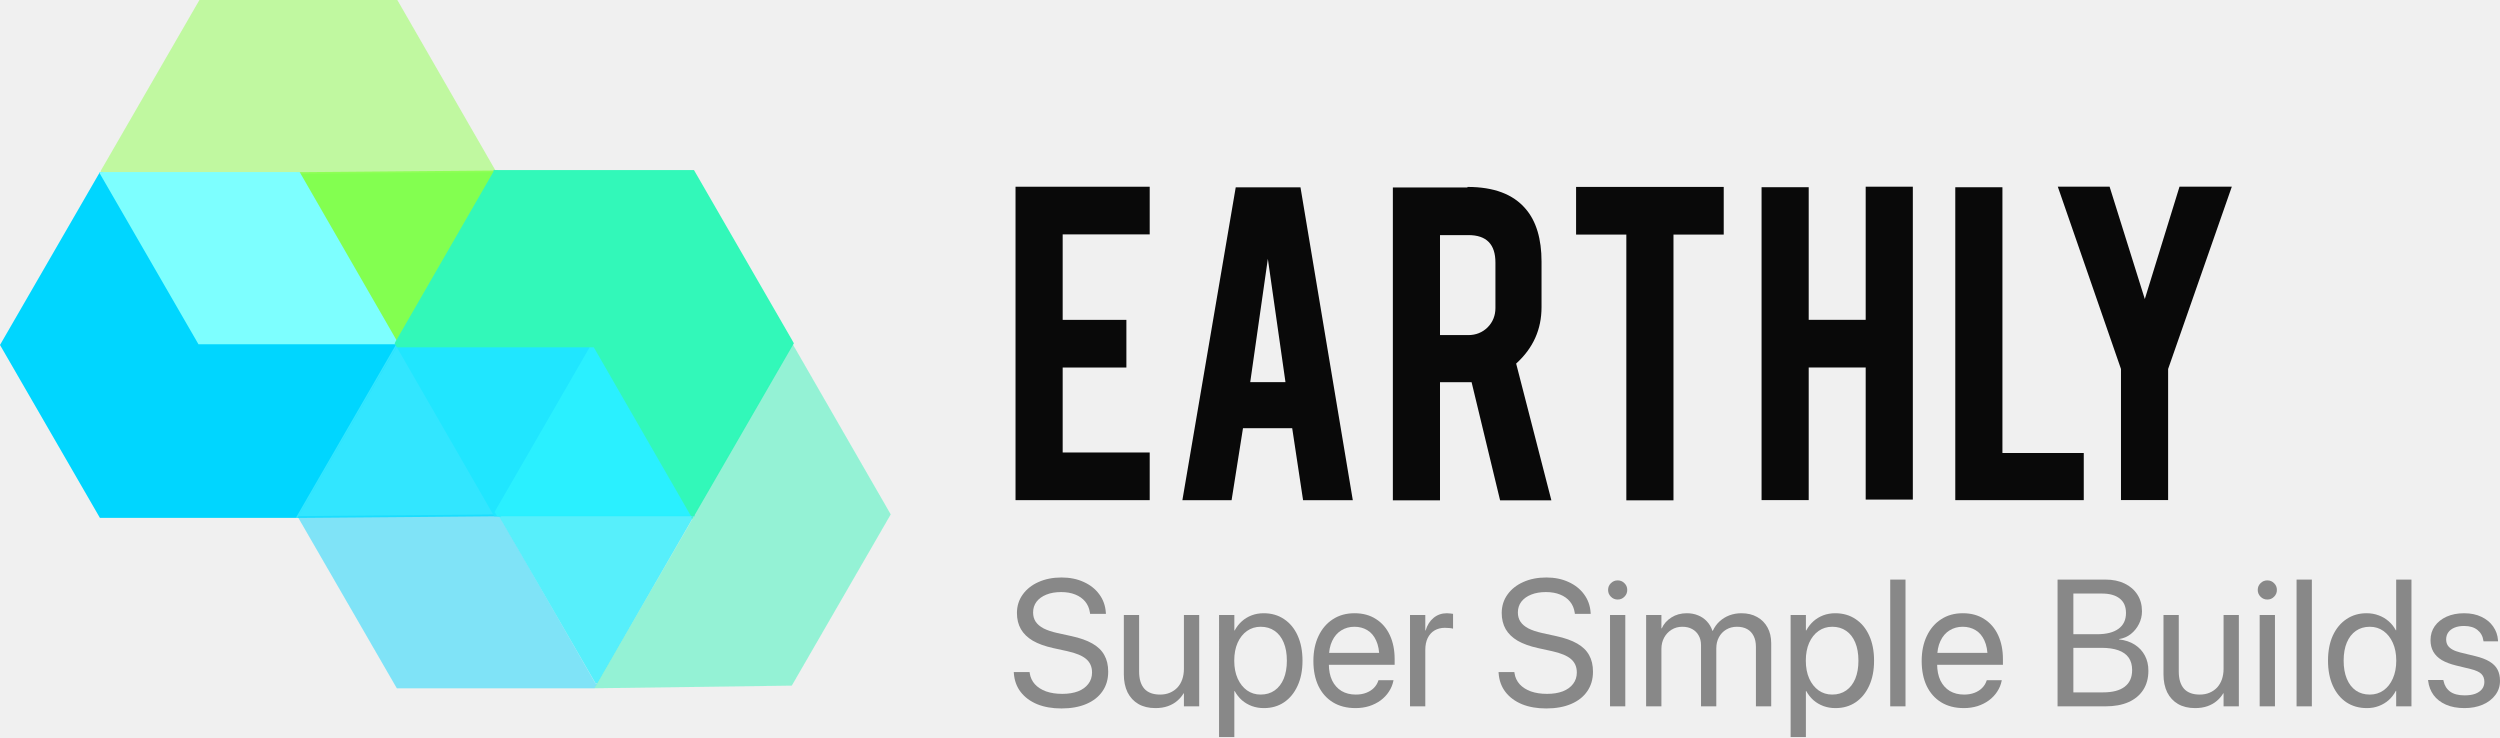
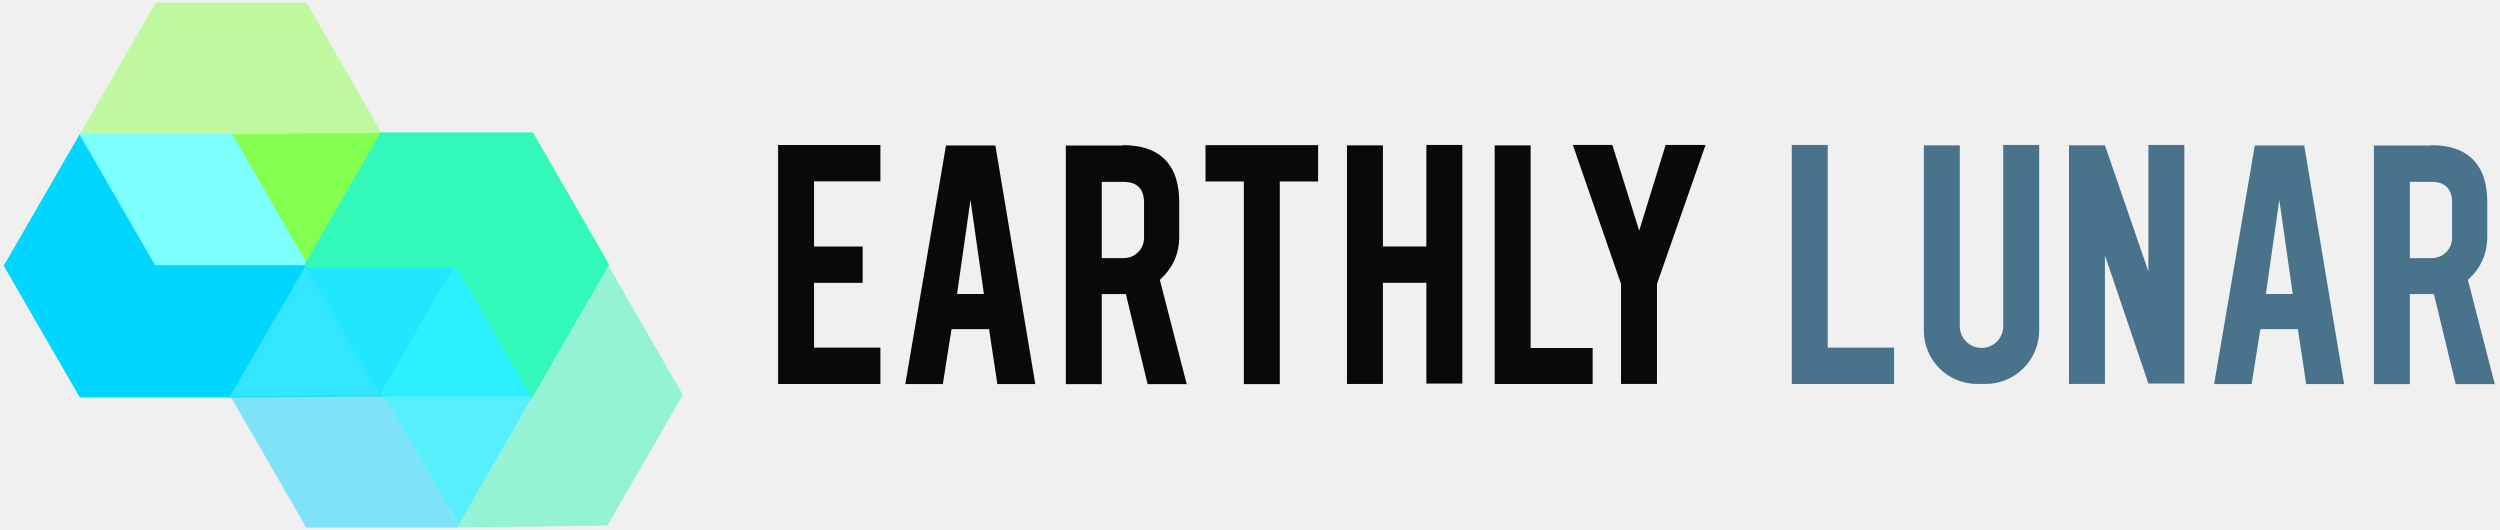
- <svg xmlns="http://www.w3.org/2000/svg" xmlns:xlink="http://www.w3.org/1999/xlink" version="1.1" id="svg2" x="0px" y="0px" viewBox="0 0 1000.593 295.009" xml:space="preserve">
-   <defs id="defs110" />
-   <style type="text/css" id="style2">
- 	.st0{fill:#83FF50;stroke:#83FF50;stroke-width:1;stroke-miterlimit:5.333;}
- 	.st1{opacity:0.83;clip-path:url(#SVGID_00000080895763411143063620000003946941406721728898_);}
- 	.st2{fill:#96FF5B;fill-opacity:0.647;}
- 	.st3{fill:#FFFFFF;}
- 	.st4{fill:#00D6FF;stroke:#00D6FF;stroke-width:1;stroke-miterlimit:5.333;}
- 	.st5{fill:#7DFFFF;stroke:#7DFFFF;stroke-width:1;stroke-miterlimit:5.333;}
- 	.st6{fill:#32E6FF;stroke:#32E6FF;stroke-width:1;stroke-miterlimit:5.333;}
- 	.st7{opacity:0.86;clip-path:url(#SVGID_00000122682779506278355710000011518640239278589079_);}
- 	.st8{fill:#00D5FF;fill-opacity:0.545;}
- 	.st9{fill:#20E6FF;stroke:#20E6FF;stroke-width:1;stroke-miterlimit:5.333;}
- 	.st10{fill:#2AF0FF;stroke:#2AF0FF;stroke-width:1;stroke-miterlimit:5.333;}
- 	.st11{opacity:0.95;clip-path:url(#SVGID_00000067935788216487674460000017756686234451421835_);}
- 	.st12{fill:#29EFFF;fill-opacity:0.8;}
- 	.st13{fill:#32F8B9;stroke:#32F8B9;stroke-width:1;stroke-miterlimit:5.333;}
- 	.st14{opacity:0.85;clip-path:url(#SVGID_00000162337586531770572300000000167629634986491300_);}
- 	.st15{fill:#32F6B8;fill-opacity:0.565;}
- 	.st16{fill:#090909;}
- </style>
-   <g id="g10" transform="matrix(1.333333,0,0,-1.333333,0.3450104,1320.811)">
-     <g id="g12" transform="translate(30.34981,938.922)">
-       <path id="path14" class="st0" d="M 118,0 88.5,-51.2 H 88.3 L 59.1,-0.5 Z" />
-     </g>
-     <g id="g21">
-       <g id="g18" transform="translate(-450.8685,387.3068)">
-         <g id="g24">
-           <g id="g26">
- 				</g>
-           <g id="g38">
-             <g id="g16">
-               <defs id="defs8">
-                 <rect id="SVGID_1_" x="460.9" y="542.4" width="158.4" height="69.7" />
-               </defs>
-               <clipPath id="SVGID_00000174578530605239856790000016492496000338511018_">
-                 <use xlink:href="#SVGID_1_" style="overflow:visible" id="use10" />
-               </clipPath>
-               <g id="g36" style="opacity:0.83" clip-path="url(#SVGID_00000174578530605239856790000016492496000338511018_)">
-                 <g id="g34" transform="translate(481.4741,551.9014)">
-                   <path id="path32" class="st2" d="m 118,0 -0.1,-0.2 h -0.1 v -0.1 l -59,-0.5 v 0.1 H -0.3 L -0.7,0 29,51.4 h 59.4 z" />
-                 </g>
-               </g>
-             </g>
-           </g>
-         </g>
+ <svg xmlns="http://www.w3.org/2000/svg" width="241" height="51" viewBox="0 0 241 51" fill="none">
+   <g clip-path="url(#clip0_4817_7760)">
+     <path d="M36.748 12.916L29.524 25.454H29.476L22.325 13.039L36.748 12.916Z" fill="#83FF50" stroke="#83FF50" stroke-width="0.245" stroke-miterlimit="5.333" />
+     <mask id="mask0_4817_7760" style="mask-type:luminance" maskUnits="userSpaceOnUse" x="2" y="-2" width="40" height="18">
+       <path d="M41.664 15.173H2.874V-1.896H41.664V15.173Z" fill="white" />
+     </mask>
+     <g mask="url(#mask0_4817_7760)">
+       <g opacity="0.83">
+         <path d="M36.809 12.846L36.784 12.895H36.76V12.919L22.312 13.042V13.017H7.839L7.741 12.846L15.014 0.259H29.56L36.809 12.846Z" fill="#96FF5B" fill-opacity="0.647" />
      </g>
    </g>
-     <g id="g40" transform="translate(30.48501,938.9972)">
-       <path id="path42" class="st3" d="M 118,0 V 0 L 88.5,-51.2 H 88.4 L 117.9,0 Z" />
-     </g>
-     <g id="g44" transform="translate(1.01871,887.0588)">
-       <path id="path46" class="st4" d="m 118,0 -0.1,-0.2 -29.6,-51.2 v 0 H 29 L -0.7,0 29,51.4 h 0.3 L 58.5,0.7 h 59.1 z" />
-     </g>
-     <g id="g48" transform="translate(0.6076102,887.7658)">
-       <path id="path50" class="st5" d="M 118,0 H 59 L 29.7,50.7 h 59.1 z" />
-     </g>
-     <g id="g52" transform="translate(30.78631,836.925)">
-       <path id="path54" class="st6" d="m 118,0 0.5,-0.8 h -0.9 L 95.1,-1 58.6,-1.3 88.2,49.9 h 58.7 z" />
-     </g>
-     <g id="g56" transform="translate(-450.8685,387.3068)">
-       <g id="g46">
-         <g id="g58">
-           <g id="g64">
-             <g id="g66">
- 					</g>
-             <g id="g78">
-               <g id="g41">
-                 <defs id="defs33">
-                   <rect id="SVGID_00000113349542533246887100000016756461507466418367_" x="525" y="379.5" width="119.9" height="137.2" />
-                 </defs>
-                 <clipPath id="SVGID_00000052812051687137078050000006255378118721314435_">
-                   <use xlink:href="#SVGID_00000113349542533246887100000016756461507466418367_" style="overflow:visible" id="use35" />
-                 </clipPath>
-                 <g id="g76" style="opacity:0.86" clip-path="url(#SVGID_00000052812051687137078050000006255378118721314435_)">
-                   <g id="g74" transform="translate(511.9336,398.1758)">
-                     <path id="path72" class="st8" d="m 118,0 -0.9,-1.5 H 57.8 l -29.7,51.4 0.1,0.2 v 0 l 29.6,51.2 h 0.1 l -29.6,-51.1 36.5,0.3 22.6,0.2 h 0.9 L 117.4,0 Z" />
-                   </g>
-                 </g>
-               </g>
-             </g>
-           </g>
-         </g>
+     <path d="M36.782 12.897L29.558 25.435H29.533L36.757 12.897H36.782Z" fill="white" />
+     <path d="M29.567 25.616L29.542 25.665L22.294 38.203H7.772L0.499 25.616L7.772 13.029H7.846L14.996 25.445H29.469L29.567 25.616Z" fill="#00D6FF" stroke="#00D6FF" stroke-width="0.245" stroke-miterlimit="5.333" />
+     <path d="M29.464 25.443H15.016L7.841 13.028H22.313L29.464 25.443Z" fill="#7DFFFF" stroke="#7DFFFF" stroke-width="0.245" stroke-miterlimit="5.333" />
+     <path d="M36.857 37.893L36.979 38.089H36.759L31.249 38.138L22.311 38.212L29.559 25.674H43.934L36.857 37.893Z" fill="#32E6FF" stroke="#32E6FF" stroke-width="0.245" stroke-miterlimit="5.333" />
+     <mask id="mask1_4817_7760" style="mask-type:luminance" maskUnits="userSpaceOnUse" x="18" y="21" width="30" height="35">
+       <path d="M47.934 55.065H18.572V21.467H47.934V55.065Z" fill="white" />
+     </mask>
+     <g mask="url(#mask1_4817_7760)">
+       <g opacity="0.86">
+         <path d="M44.269 50.491L44.048 50.859H29.527L22.254 38.272L22.278 38.223L29.527 25.685H29.551L22.303 38.198L31.241 38.125L36.776 38.076H36.996L44.122 50.491H44.269Z" fill="#00D5FF" fill-opacity="0.545" />
      </g>
    </g>
-     <g id="g80" transform="translate(30.78631,836.925)">
-       <path id="path82" class="st9" d="m 118,0 0.5,-0.8 h -0.9 L 88.4,49.9 h 58.5 z" />
-     </g>
-     <g id="g84" transform="translate(89.47871,836.1281)">
-       <path id="path86" class="st10" d="M 118,0 H 59.8 l -0.5,0.8 28.8,49.9 h 0.6 z" />
-     </g>
-     <g id="g88" transform="translate(-450.8685,387.3068)">
-       <g id="g68">
-         <g id="g90">
-           <g id="g96">
-             <g id="g98">
- 					</g>
-             <g id="g110">
-               <g id="g63">
-                 <defs id="defs55">
-                   <rect id="SVGID_00000083069750939687145980000010640198437501922177_" x="590.4" y="389.7" width="78.2" height="67.5" />
-                 </defs>
-                 <clipPath id="SVGID_00000070800203215072149570000016036056325378891696_">
-                   <use xlink:href="#SVGID_00000083069750939687145980000010640198437501922177_" style="overflow:visible" id="use57" />
-                 </clipPath>
-                 <g id="g108" style="opacity:0.95" clip-path="url(#SVGID_00000070800203215072149570000016036056325378891696_)">
-                   <g id="g106" transform="translate(540.7529,448.1143)">
-                     <path id="path104" class="st12" d="M 118,0 89.2,-49.9 H 88.6 L 59.4,0.7 h 58.2 z" />
-                   </g>
-                 </g>
-               </g>
-             </g>
-           </g>
-         </g>
+     <path d="M36.856 37.894L36.978 38.089H36.758L29.607 25.674H43.933L36.856 37.894Z" fill="#20E6FF" stroke="#20E6FF" stroke-width="0.245" stroke-miterlimit="5.333" />
+     <path d="M51.228 38.088H36.976L36.853 37.892L43.906 25.673H44.053L51.228 38.088Z" fill="#2AF0FF" stroke="#2AF0FF" stroke-width="0.245" stroke-miterlimit="5.333" />
+     <mask id="mask2_4817_7760" style="mask-type:luminance" maskUnits="userSpaceOnUse" x="34" y="36" width="20" height="17">
+       <path d="M53.739 52.566H34.589V36.036H53.739V52.566Z" fill="white" />
+     </mask>
+     <g mask="url(#mask2_4817_7760)">
+       <g opacity="0.95">
+         <path d="M51.325 38.262L44.273 50.481H44.126L36.976 38.09H51.227L51.325 38.262Z" fill="#29EFFF" fill-opacity="0.8" />
      </g>
    </g>
-     <g id="g112" transform="translate(119.4713,887.5548)">
-       <path id="path114" class="st13" d="M 118,0 88.3,-51.4 H 88 L 58.8,-0.7 H -0.3 L -0.7,0 -0.6,0.2 28.9,51.4 v 0.1 H 88.3 L 117.5,0.9 Z" />
-     </g>
-     <g id="g116" transform="translate(-450.8685,387.3068)">
-       <g id="g89">
-         <g id="g118">
-           <g id="g124">
-             <g id="g126">
- 					</g>
-             <g id="g138">
-               <g id="g83">
-                 <defs id="defs75">
-                   <rect id="SVGID_00000118398134125535155890000007193991426162861722_" x="614.2" y="379.5" width="118.7" height="138.1" />
-                 </defs>
-                 <clipPath id="SVGID_00000031928815844511343390000001499846702564364928_">
-                   <use xlink:href="#SVGID_00000118398134125535155890000007193991426162861722_" style="overflow:visible" id="use77" />
-                 </clipPath>
-                 <g id="g136" style="opacity:0.85" clip-path="url(#SVGID_00000031928815844511343390000001499846702564364928_)">
-                   <g id="g134" transform="translate(599.9912,448.8926)">
-                     <path id="path132" class="st15" d="M 118,0 88.3,-51.4 29,-52.2 58.4,-1.5 58,-0.8 h 0.3 L 88,50.6 87.5,51.4 h 0.9 z" />
-                   </g>
-                 </g>
-               </g>
-             </g>
-           </g>
-         </g>
+     <path d="M58.572 25.495L51.3 38.082H51.226L44.075 25.666H29.603L29.505 25.495L29.529 25.446L36.753 12.908V12.883H51.3L58.45 25.274L58.572 25.495Z" fill="#32F8B9" stroke="#32F8B9" stroke-width="0.245" stroke-miterlimit="5.333" />
+     <mask id="mask3_4817_7760" style="mask-type:luminance" maskUnits="userSpaceOnUse" x="40" y="21" width="30" height="35">
+       <path d="M69.481 55.065H40.413V21.246H69.481V55.065Z" fill="white" />
+     </mask>
+     <g mask="url(#mask3_4817_7760)">
+       <g opacity="0.85">
+         <path d="M65.831 38.072L58.558 50.659L44.036 50.855L51.236 38.439L51.138 38.267H51.211L58.484 25.68L58.362 25.485H58.582L65.831 38.072Z" fill="#32F6B8" fill-opacity="0.565" />
      </g>
    </g>
-     <g id="g140" transform="matrix(1.555031,0,0,1.555031,186.5541,840.4765)">
-       <path id="path142" class="st16" d="m 75.9,0 v 60.5 h 25.9 V 51.3 H 85 V 34.8 H 97.3 V 25.6 H 85 V 9.2 h 16.8 V 0 Z" />
-     </g>
-     <g id="g144" transform="matrix(1.555031,0,0,1.555031,262.295,912.919)">
-       <path id="path146" class="st16" d="m 75.9,0 -3.4,-23.8 h 6.8 z m -4.8,-32.7 -2.2,-13.9 h -9.5 l 10.3,60.4 h 12.5 l 10.1,-60.4 h -9.6 l -2.1,13.9 z" />
-     </g>
-     <g id="g156" transform="matrix(1.555031,0,0,1.555031,330.61,911.7938)">
-       <path id="path158" class="st16" d="m 75.9,0 c 0,3.5 -1.7,5.3 -5.2,5.3 H 65.2 V -14 h 5.5 c 1.4,0 2.7,0.5 3.7,1.5 1,1 1.5,2.3 1.5,3.7 z m -5.4,14.6 c 5.1,0 8.8,-1.4 11.2,-4.2 C 83.8,8 84.8,4.5 84.8,0.2 v -8.8 c 0,-4.3 -1.6,-7.9 -4.9,-10.9 l 6.8,-26.4 h -9.9 l -5.5,22.8 h -0.8 -5.3 v -22.8 h -9.1 v 60.4 h 14.4 z" />
-     </g>
-     <g id="g160" transform="matrix(1.555031,0,0,1.555031,369.905,920.1931)">
-       <path id="path162" class="st16" d="M 75.9,0 H 66.2 V 9.2 H 94.7 V 0 H 85 v -51.3 h -9.1 z" />
-     </g>
-     <g id="g164" transform="matrix(1.555031,0,0,1.555031,424.6469,880.2968)">
-       <path id="path166" class="st16" d="m 75.9,0 v -25.6 h -9.1 v 60.4 h 9.1 V 9.2 h 11 V 34.9 H 96 V -25.5 H 86.9 V 0 Z" />
-     </g>
-     <g id="g168" transform="matrix(1.555031,0,0,1.555031,507.2124,840.4765)">
-       <path id="path170" class="st16" d="M 75.9,0 H 51.1 v 60.4 h 9.1 V 9.1 h 15.7 z" />
-     </g>
-     <g id="g172" transform="matrix(1.555031,0,0,1.555031,518.3862,879.8474)">
-       <path id="path174" class="st16" d="M 75.9,0 63.7,35.2 h 10 l 6.8,-21.7 6.7,21.7 H 97.3 L 85,0 v -25.3 h -9.1 z" />
-     </g>
-     <text xml:space="preserve" style="font-size:22.5px;font-family:'System Font';-inkscape-font-specification:'System Font';fill:#121212;fill-opacity:1;stroke-width:0" x="305.877" y="-823.199" id="text393" transform="scale(1,-1)">
-       <tspan id="tspan391" style="fill:#121212;fill-opacity:1;stroke-width:0" x="305.877" y="-823.199" />
-     </text>
-     <g aria-label="Super Simple Builds" transform="scale(1,-1)" id="text2091" style="font-size:54px;font-family:'System Font';-inkscape-font-specification:'System Font';fill:#121212;stroke-width:0">
-       <path d="m 318.345,-777.947 q 4.351,0 7.488,-1.345 3.164,-1.345 4.852,-3.823 1.714,-2.479 1.714,-5.854 v -0.026 q 0,-2.9 -1.16,-4.957 -1.134,-2.083 -3.586,-3.48 -2.426,-1.397 -6.328,-2.241 l -4.219,-0.923 q -2.479,-0.554 -4.087,-1.371 -1.608,-0.844 -2.399,-2.03 -0.765,-1.187 -0.765,-2.742 v -0.026 q 0,-1.846 1.028,-3.217 1.055,-1.371 2.953,-2.136 1.898,-0.765 4.43,-0.765 2.426,0 4.245,0.738 1.846,0.738 2.979,2.109 1.134,1.371 1.424,3.322 l 0.053,0.369 h 4.746 l -0.026,-0.396 q -0.211,-3.111 -1.978,-5.484 -1.74,-2.373 -4.667,-3.691 -2.927,-1.345 -6.645,-1.345 -3.902,0 -6.935,1.371 -3.006,1.345 -4.72,3.744 -1.714,2.373 -1.74,5.511 v 0.026 q 0,2.769 1.187,4.852 1.187,2.057 3.586,3.48 2.426,1.397 6.144,2.215 l 4.219,0.923 q 3.929,0.87 5.669,2.373 1.74,1.503 1.74,4.008 v 0.026 q 0,1.951 -1.107,3.401 -1.081,1.45 -3.085,2.241 -2.004,0.765 -4.746,0.765 -2.742,0 -4.852,-0.738 -2.083,-0.765 -3.349,-2.136 -1.266,-1.397 -1.556,-3.296 l -0.053,-0.369 h -4.746 l 0.026,0.369 q 0.237,3.243 2.057,5.616 1.846,2.373 4.957,3.665 3.138,1.266 7.251,1.266 z" style="fill:#888888" id="path519" />
-       <path d="m 346.584,-778.052 q 2.083,0 3.718,-0.58 1.635,-0.58 2.795,-1.582 1.187,-1.002 1.925,-2.268 h 0.105 v 3.902 h 4.588 v -27.422 h -4.588 v 16.137 q 0,1.74 -0.501,3.19 -0.501,1.424 -1.45,2.452 -0.949,1.002 -2.268,1.556 -1.292,0.554 -2.927,0.554 -3.164,0 -4.746,-1.767 -1.556,-1.793 -1.556,-5.142 v -16.98 h -4.588 v 17.798 q 0,3.111 1.107,5.405 1.134,2.268 3.243,3.507 2.136,1.239 5.142,1.239 z" style="fill:#888888" id="path521" />
-       <path d="m 365.674,-769.351 h 4.588 v -13.816 h 0.105 q 0.87,1.582 2.162,2.742 1.318,1.134 3.006,1.767 1.688,0.606 3.612,0.606 3.454,0 6.038,-1.74 2.61,-1.767 4.061,-4.957 1.477,-3.19 1.477,-7.515 v -0.026 q 0,-4.324 -1.45,-7.515 -1.45,-3.217 -4.087,-4.957 -2.61,-1.767 -6.117,-1.767 -1.951,0 -3.612,0.633 -1.661,0.633 -2.953,1.793 -1.266,1.134 -2.136,2.742 h -0.105 v -4.641 h -4.588 z m 12.498,-12.762 q -2.32,0 -4.113,-1.266 -1.767,-1.266 -2.795,-3.533 -1.028,-2.294 -1.028,-5.353 v -0.026 q 0,-3.085 1.002,-5.353 1.028,-2.294 2.821,-3.56 1.793,-1.266 4.113,-1.266 2.426,0 4.192,1.239 1.767,1.213 2.716,3.507 0.949,2.268 0.949,5.432 v 0.026 q 0,3.111 -0.949,5.405 -0.949,2.268 -2.716,3.507 -1.767,1.239 -4.192,1.239 z" style="fill:#888888" id="path523" />
-       <path d="m 406.622,-778.052 q 2.241,0 4.166,-0.606 1.925,-0.633 3.428,-1.74 1.503,-1.134 2.452,-2.61 0.976,-1.477 1.318,-3.164 l 0.053,-0.264 h -4.509 l -0.079,0.237 q -0.396,1.187 -1.318,2.109 -0.923,0.923 -2.294,1.45 -1.371,0.527 -3.111,0.527 -2.479,0 -4.298,-1.081 -1.819,-1.107 -2.821,-3.164 -0.976,-2.057 -0.976,-4.957 v -1.767 q 0,-3.059 1.002,-5.142 1.002,-2.109 2.742,-3.164 1.74,-1.081 3.929,-1.081 2.188,0 3.876,1.028 1.688,1.002 2.637,3.085 0.976,2.083 0.976,5.273 v 1.767 l 2.32,-3.322 h -19.828 v 3.586 h 22.096 v -1.688 q 0,-4.113 -1.45,-7.225 -1.45,-3.111 -4.166,-4.825 -2.689,-1.74 -6.434,-1.74 -3.744,0 -6.513,1.819 -2.769,1.793 -4.298,5.036 -1.529,3.217 -1.529,7.462 v 0.026 q 0,4.298 1.503,7.488 1.529,3.164 4.351,4.904 2.848,1.74 6.776,1.74 z" style="fill:#888888" id="path525" />
-       <path d="m 422.996,-778.58 h 4.588 v -16.928 q 0,-2.083 0.712,-3.56 0.738,-1.503 2.057,-2.294 1.345,-0.791 3.111,-0.791 0.844,0 1.503,0.079 0.686,0.079 0.949,0.185 v -4.456 q -0.264,-0.053 -0.765,-0.105 -0.475,-0.079 -1.081,-0.079 -2.32,0 -4.008,1.397 -1.688,1.397 -2.373,3.771 h -0.105 v -4.641 h -4.588 z" style="fill:#888888" id="path527" />
-       <path d="m 463.865,-777.947 q 4.351,0 7.488,-1.345 3.164,-1.345 4.852,-3.823 1.714,-2.479 1.714,-5.854 v -0.026 q 0,-2.9 -1.16,-4.957 -1.134,-2.083 -3.586,-3.48 -2.426,-1.397 -6.328,-2.241 l -4.219,-0.923 q -2.479,-0.554 -4.087,-1.371 -1.608,-0.844 -2.399,-2.03 -0.765,-1.187 -0.765,-2.742 v -0.026 q 0,-1.846 1.028,-3.217 1.055,-1.371 2.953,-2.136 1.898,-0.765 4.43,-0.765 2.426,0 4.245,0.738 1.846,0.738 2.979,2.109 1.134,1.371 1.424,3.322 l 0.053,0.369 h 4.746 l -0.026,-0.396 q -0.211,-3.111 -1.978,-5.484 -1.74,-2.373 -4.667,-3.691 -2.927,-1.345 -6.645,-1.345 -3.902,0 -6.935,1.371 -3.006,1.345 -4.72,3.744 -1.714,2.373 -1.74,5.511 v 0.026 q 0,2.769 1.187,4.852 1.187,2.057 3.586,3.48 2.426,1.397 6.144,2.215 l 4.219,0.923 q 3.929,0.87 5.669,2.373 1.74,1.503 1.74,4.008 v 0.026 q 0,1.951 -1.107,3.401 -1.081,1.45 -3.085,2.241 -2.004,0.765 -4.746,0.765 -2.742,0 -4.852,-0.738 -2.083,-0.765 -3.349,-2.136 -1.266,-1.397 -1.556,-3.296 l -0.053,-0.369 h -4.746 l 0.026,0.369 q 0.237,3.243 2.057,5.616 1.846,2.373 4.957,3.665 3.138,1.266 7.251,1.266 z" style="fill:#888888" id="path529" />
-       <path d="m 483.034,-778.58 h 4.588 v -27.422 h -4.588 z m 2.294,-32.062 q 1.213,0 2.03,-0.844 0.844,-0.844 0.844,-2.03 0,-1.213 -0.844,-2.03 -0.817,-0.844 -2.03,-0.844 -1.187,0 -2.03,0.844 -0.844,0.817 -0.844,2.03 0,1.187 0.844,2.03 0.844,0.844 2.03,0.844 z" style="fill:#888888" id="path531" />
-       <path d="m 493.871,-778.58 h 4.588 v -17.191 q 0,-1.925 0.817,-3.428 0.817,-1.503 2.215,-2.373 1.424,-0.896 3.243,-0.896 1.714,0 2.953,0.686 1.266,0.686 1.951,1.925 0.712,1.239 0.712,2.9 v 18.378 h 4.588 v -17.429 q 0,-1.872 0.791,-3.322 0.791,-1.477 2.188,-2.294 1.397,-0.844 3.217,-0.844 1.819,0 3.085,0.712 1.266,0.712 1.925,2.057 0.686,1.345 0.686,3.243 v 17.877 h 4.588 v -18.932 q 0,-2.742 -1.107,-4.746 -1.107,-2.03 -3.111,-3.138 -2.004,-1.134 -4.72,-1.134 -1.925,0 -3.612,0.633 -1.661,0.633 -2.953,1.819 -1.266,1.16 -2.03,2.821 h -0.105 q -0.58,-1.688 -1.688,-2.848 -1.107,-1.187 -2.637,-1.793 -1.503,-0.633 -3.375,-0.633 -2.637,0 -4.614,1.266 -1.978,1.239 -2.9,3.27 h -0.105 v -4.008 h -4.588 z" style="fill:#888888" id="path533" />
-       <path d="m 537.245,-769.351 h 4.588 v -13.816 h 0.105 q 0.87,1.582 2.162,2.742 1.318,1.134 3.006,1.767 1.688,0.606 3.612,0.606 3.454,0 6.038,-1.74 2.61,-1.767 4.061,-4.957 1.477,-3.19 1.477,-7.515 v -0.026 q 0,-4.324 -1.45,-7.515 -1.45,-3.217 -4.087,-4.957 -2.61,-1.767 -6.117,-1.767 -1.951,0 -3.612,0.633 -1.661,0.633 -2.953,1.793 -1.266,1.134 -2.136,2.742 h -0.105 v -4.641 H 537.245 Z m 12.498,-12.762 q -2.32,0 -4.113,-1.266 -1.767,-1.266 -2.795,-3.533 -1.028,-2.294 -1.028,-5.353 v -0.026 q 0,-3.085 1.002,-5.353 1.028,-2.294 2.821,-3.56 1.793,-1.266 4.113,-1.266 2.426,0 4.192,1.239 1.767,1.213 2.716,3.507 0.949,2.268 0.949,5.432 v 0.026 q 0,3.111 -0.949,5.405 -0.949,2.268 -2.716,3.507 -1.767,1.239 -4.192,1.239 z" style="fill:#888888" id="path535" />
-       <path d="m 567.145,-778.58 h 4.588 v -38.048 h -4.588 z" style="fill:#888888" id="path537" />
-       <path d="m 589.215,-778.052 q 2.241,0 4.166,-0.606 1.925,-0.633 3.428,-1.74 1.503,-1.134 2.452,-2.61 0.976,-1.477 1.318,-3.164 l 0.053,-0.264 h -4.509 l -0.079,0.237 q -0.396,1.187 -1.318,2.109 -0.923,0.923 -2.294,1.45 -1.371,0.527 -3.111,0.527 -2.479,0 -4.298,-1.081 -1.819,-1.107 -2.821,-3.164 -0.976,-2.057 -0.976,-4.957 v -1.767 q 0,-3.059 1.002,-5.142 1.002,-2.109 2.742,-3.164 1.74,-1.081 3.929,-1.081 2.188,0 3.876,1.028 1.688,1.002 2.637,3.085 0.976,2.083 0.976,5.273 v 1.767 l 2.32,-3.322 h -19.828 v 3.586 h 22.096 v -1.688 q 0,-4.113 -1.45,-7.225 -1.45,-3.111 -4.166,-4.825 -2.689,-1.74 -6.434,-1.74 -3.744,0 -6.513,1.819 -2.769,1.793 -4.298,5.036 -1.529,3.217 -1.529,7.462 v 0.026 q 0,4.298 1.503,7.488 1.529,3.164 4.351,4.904 2.848,1.74 6.776,1.74 z" style="fill:#888888" id="path539" />
-       <path d="M 619.748,-778.58 H 631.745 q 4.061,0 6.935,-1.266 2.874,-1.292 4.403,-3.665 1.556,-2.399 1.556,-5.748 v -0.053 q 0,-2.531 -1.055,-4.509 -1.055,-2.004 -3.032,-3.27 -1.978,-1.266 -4.72,-1.582 v -0.105 q 1.978,-0.29 3.533,-1.503 1.556,-1.239 2.452,-3.032 0.896,-1.793 0.896,-3.771 v -0.053 q 0,-2.848 -1.371,-4.983 -1.371,-2.136 -3.823,-3.322 -2.452,-1.187 -5.722,-1.187 h -12.05 v 4.192 h 10.969 q 3.454,0 5.326,1.503 1.872,1.477 1.872,4.298 v 0.053 q 0,3.085 -2.241,4.72 -2.215,1.635 -6.434,1.635 h -9.492 v 4.087 h 10.837 q 3.032,0 5.062,0.738 2.057,0.738 3.085,2.215 1.028,1.477 1.028,3.691 v 0.053 q 0,3.27 -2.241,4.983 -2.215,1.688 -6.486,1.688 h -11.285 z m -2.373,0 h 4.746 v -38.048 h -4.746 z" style="fill:#888888" id="path541" />
-       <path d="m 658.666,-778.052 q 2.083,0 3.718,-0.58 1.635,-0.58 2.795,-1.582 1.187,-1.002 1.925,-2.268 h 0.105 v 3.902 h 4.588 v -27.422 h -4.588 v 16.137 q 0,1.74 -0.501,3.19 -0.501,1.424 -1.45,2.452 -0.949,1.002 -2.268,1.556 -1.292,0.554 -2.927,0.554 -3.164,0 -4.746,-1.767 -1.556,-1.793 -1.556,-5.142 v -16.98 h -4.588 v 17.798 q 0,3.111 1.107,5.405 1.134,2.268 3.243,3.507 2.136,1.239 5.142,1.239 z" style="fill:#888888" id="path543" />
-       <path d="m 678.046,-778.58 h 4.588 v -27.422 h -4.588 z m 2.294,-32.062 q 1.213,0 2.03,-0.844 0.844,-0.844 0.844,-2.03 0,-1.213 -0.844,-2.03 -0.817,-0.844 -2.03,-0.844 -1.187,0 -2.03,0.844 -0.844,0.817 -0.844,2.03 0,1.187 0.844,2.03 0.844,0.844 2.03,0.844 z" style="fill:#888888" id="path545" />
-       <path d="m 689.12,-778.58 h 4.588 V -816.628 H 689.12 Z" style="fill:#888888" id="path547" />
-       <path d="m 710.214,-778.052 q 1.978,0 3.612,-0.633 1.661,-0.633 2.953,-1.767 1.292,-1.16 2.136,-2.769 h 0.105 v 4.641 h 4.588 v -38.048 h -4.588 v 15.214 h -0.105 q -0.844,-1.582 -2.162,-2.716 -1.318,-1.16 -3.006,-1.767 -1.661,-0.633 -3.612,-0.633 -3.428,0 -6.038,1.767 -2.61,1.74 -4.087,4.931 -1.45,3.19 -1.45,7.515 v 0.026 q 0,4.324 1.45,7.541 1.45,3.19 4.061,4.957 2.637,1.74 6.144,1.74 z m 0.896,-4.061 q -2.426,0 -4.192,-1.213 -1.767,-1.239 -2.716,-3.533 -0.949,-2.294 -0.949,-5.432 v -0.026 q 0,-3.138 0.949,-5.405 0.949,-2.268 2.716,-3.507 1.767,-1.239 4.192,-1.239 2.32,0 4.087,1.266 1.793,1.266 2.821,3.56 1.028,2.268 1.028,5.326 v 0.026 q 0,3.059 -1.028,5.353 -1.002,2.294 -2.795,3.56 -1.793,1.266 -4.113,1.266 z" style="fill:#888888" id="path549" />
-       <path d="m 739.534,-778.052 q 3.059,0 5.458,-1.028 2.426,-1.055 3.797,-2.9 1.397,-1.846 1.397,-4.245 v -0.026 q 0,-1.951 -0.738,-3.349 -0.738,-1.424 -2.399,-2.426 -1.635,-1.002 -4.403,-1.661 l -4.351,-1.055 q -1.503,-0.369 -2.452,-0.923 -0.949,-0.554 -1.397,-1.292 -0.422,-0.765 -0.422,-1.688 v -0.026 q 0,-1.213 0.633,-2.109 0.659,-0.923 1.872,-1.424 1.213,-0.501 2.874,-0.501 2.558,0 4.034,1.213 1.503,1.213 1.767,3.217 l 0.026,0.185 h 4.377 l -0.026,-0.343 q -0.158,-2.294 -1.45,-4.113 -1.266,-1.846 -3.507,-2.9 -2.215,-1.081 -5.221,-1.081 -2.953,0 -5.247,1.028 -2.268,1.028 -3.56,2.848 -1.266,1.819 -1.266,4.192 v 0.026 q 0,1.978 0.844,3.454 0.844,1.477 2.531,2.505 1.714,1.002 4.298,1.635 l 4.351,1.055 q 2.347,0.58 3.243,1.477 0.896,0.896 0.896,2.373 v 0.026 q 0,1.239 -0.712,2.162 -0.712,0.896 -2.03,1.397 -1.318,0.475 -3.19,0.475 -2.795,0 -4.351,-1.134 -1.556,-1.16 -1.978,-3.217 l -0.053,-0.264 h -4.588 l 0.026,0.237 q 0.29,2.452 1.635,4.298 1.371,1.846 3.718,2.874 2.347,1.028 5.563,1.028 z" style="fill:#888888" id="path551" />
-     </g>
  </g>
+   <path d="M75.009 37.016V13.977H84.871V17.48H78.474V23.764H83.158V27.267H78.474V33.512H84.871V37.016H75.009Z" fill="#090909" />
+   <path d="M93.555 19.276L92.26 28.339H94.849L93.555 19.276ZM91.727 31.728L90.889 37.021H87.272L91.194 14.021H95.954L99.8 37.021H96.144L95.344 31.728H91.727Z" fill="#090909" />
+   <path d="M110.286 19.551C110.286 18.218 109.639 17.533 108.306 17.533H106.211V24.882H108.306C108.839 24.882 109.334 24.692 109.715 24.311C110.096 23.93 110.286 23.435 110.286 22.902V19.551ZM108.23 13.992C110.172 13.992 111.581 14.525 112.495 15.591C113.294 16.505 113.675 17.837 113.675 19.475V22.826C113.675 24.463 113.066 25.834 111.809 26.977L114.399 37.03H110.629L108.534 28.348H108.23H106.211V37.03H102.746V14.03H108.23V13.992Z" fill="#090909" />
+   <path d="M119.906 17.494H116.212V13.991H127.065V17.494H123.371V37.029H119.906V17.494Z" fill="#090909" />
+   <path d="M133.314 27.264V37.013H129.849V14.012H133.314V23.761H137.503V13.974H140.968V36.975H137.503V27.264H133.314Z" fill="#090909" />
+   <path d="M153.531 37.016H144.087V14.015H147.552V33.55H153.531V37.016Z" fill="#090909" />
+   <path d="M156.267 27.374L151.621 13.97H155.429L158.019 22.233L160.57 13.97H164.416L159.732 27.374V37.008H156.267V27.374Z" fill="#090909" />
+   <path d="M236.383 19.551C236.383 18.218 235.735 17.533 234.402 17.533H232.308V24.882H234.402C234.936 24.882 235.431 24.692 235.811 24.311C236.192 23.93 236.383 23.435 236.383 22.902V19.551ZM234.326 13.992C236.268 13.992 237.677 14.525 238.591 15.591C239.391 16.505 239.772 17.837 239.772 19.475V22.826C239.772 24.463 239.162 25.834 237.906 26.977L240.495 37.03H236.725L234.631 28.348H234.326H232.308V37.03H228.843V14.03H234.326V13.992Z" fill="#49728B" />
+   <path d="M219.726 19.276L218.431 28.339H221.02L219.726 19.276ZM217.898 31.728L217.06 37.021H213.442L217.365 14.021H222.125L225.971 37.021H222.315L221.515 31.728H217.898Z" fill="#49728B" />
+   <path d="M202.916 24.61V37.013H199.451V14.012H202.916L207.105 26.157V13.974H210.571V36.975H207.105L202.916 24.61Z" fill="#49728B" />
+   <path d="M190.593 37.013C187.758 37.013 185.459 34.714 185.459 31.878V14.012H188.924V31.446C188.924 32.603 189.862 33.541 191.019 33.541C192.175 33.541 193.113 32.603 193.113 31.446V13.974H196.578V31.84C196.578 34.682 194.286 36.992 191.444 37.013H190.593Z" fill="#49728B" />
+   <path d="M172.726 37.016V13.977H176.191V17.48V23.764V27.267V33.512H182.588V37.016H172.726Z" fill="#49728B" />
+   <defs>
+     <clipPath id="clip0_4817_7760">
+       <rect width="69" height="51" fill="white" />
+     </clipPath>
+   </defs>
</svg>
